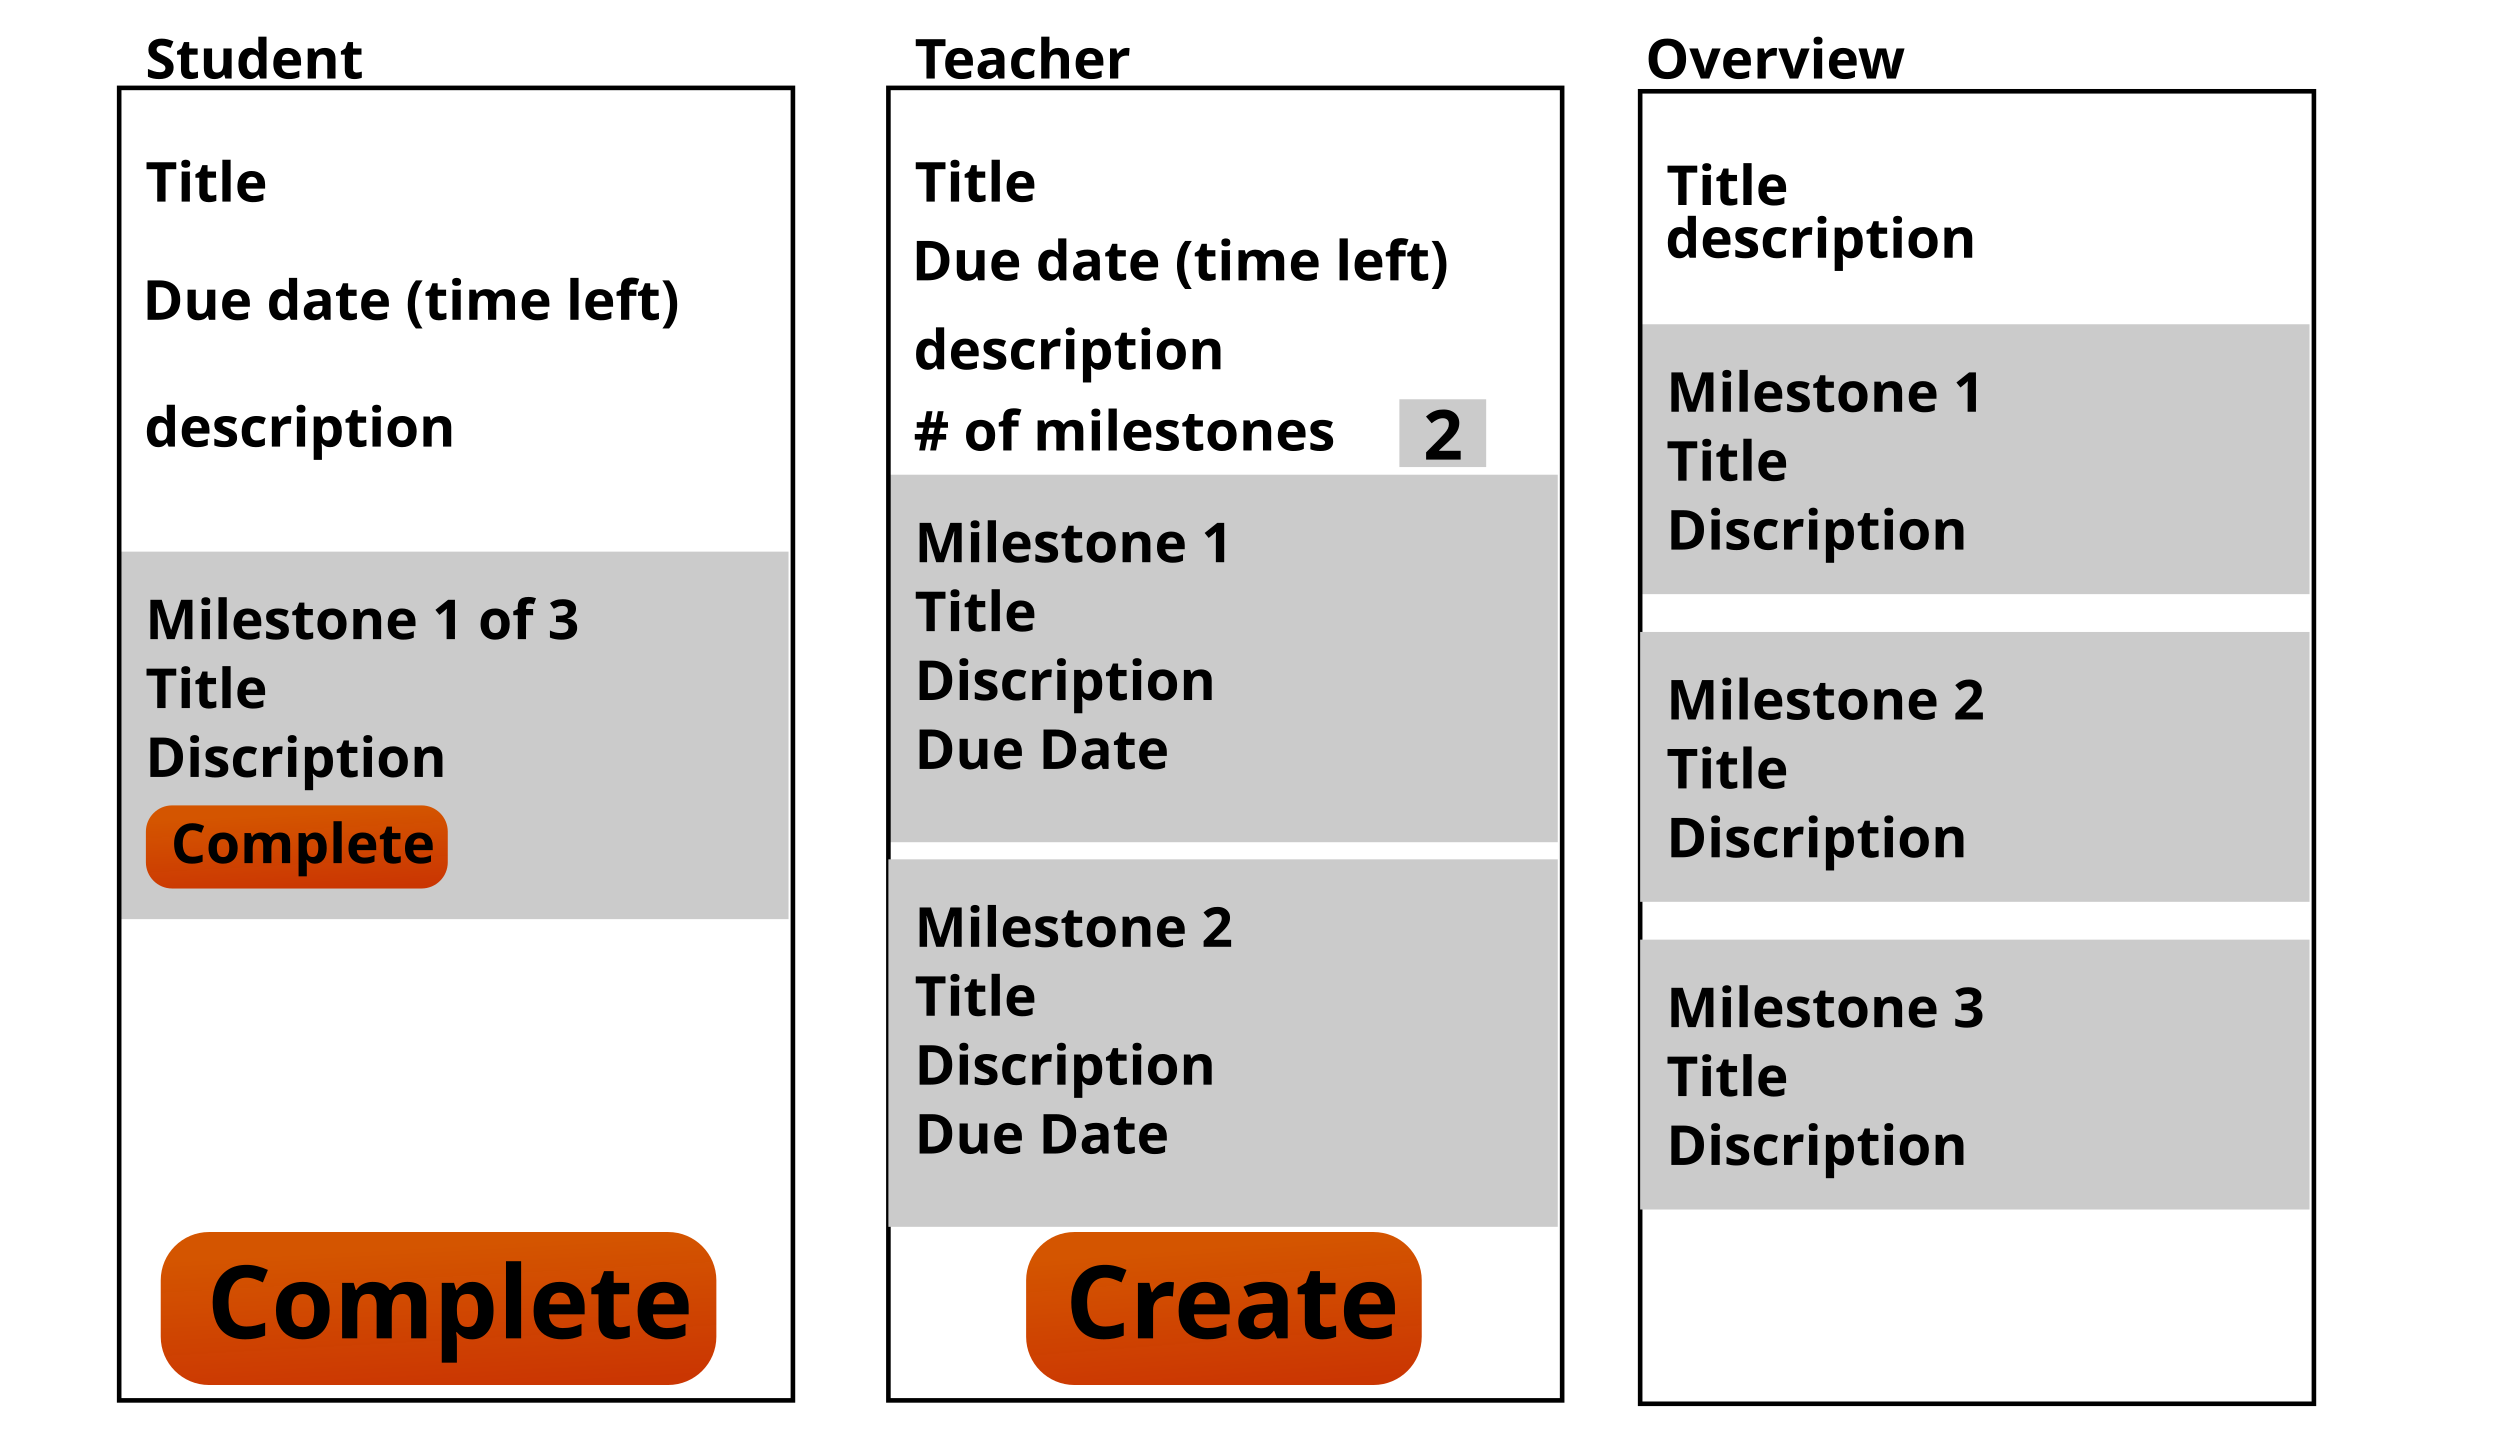
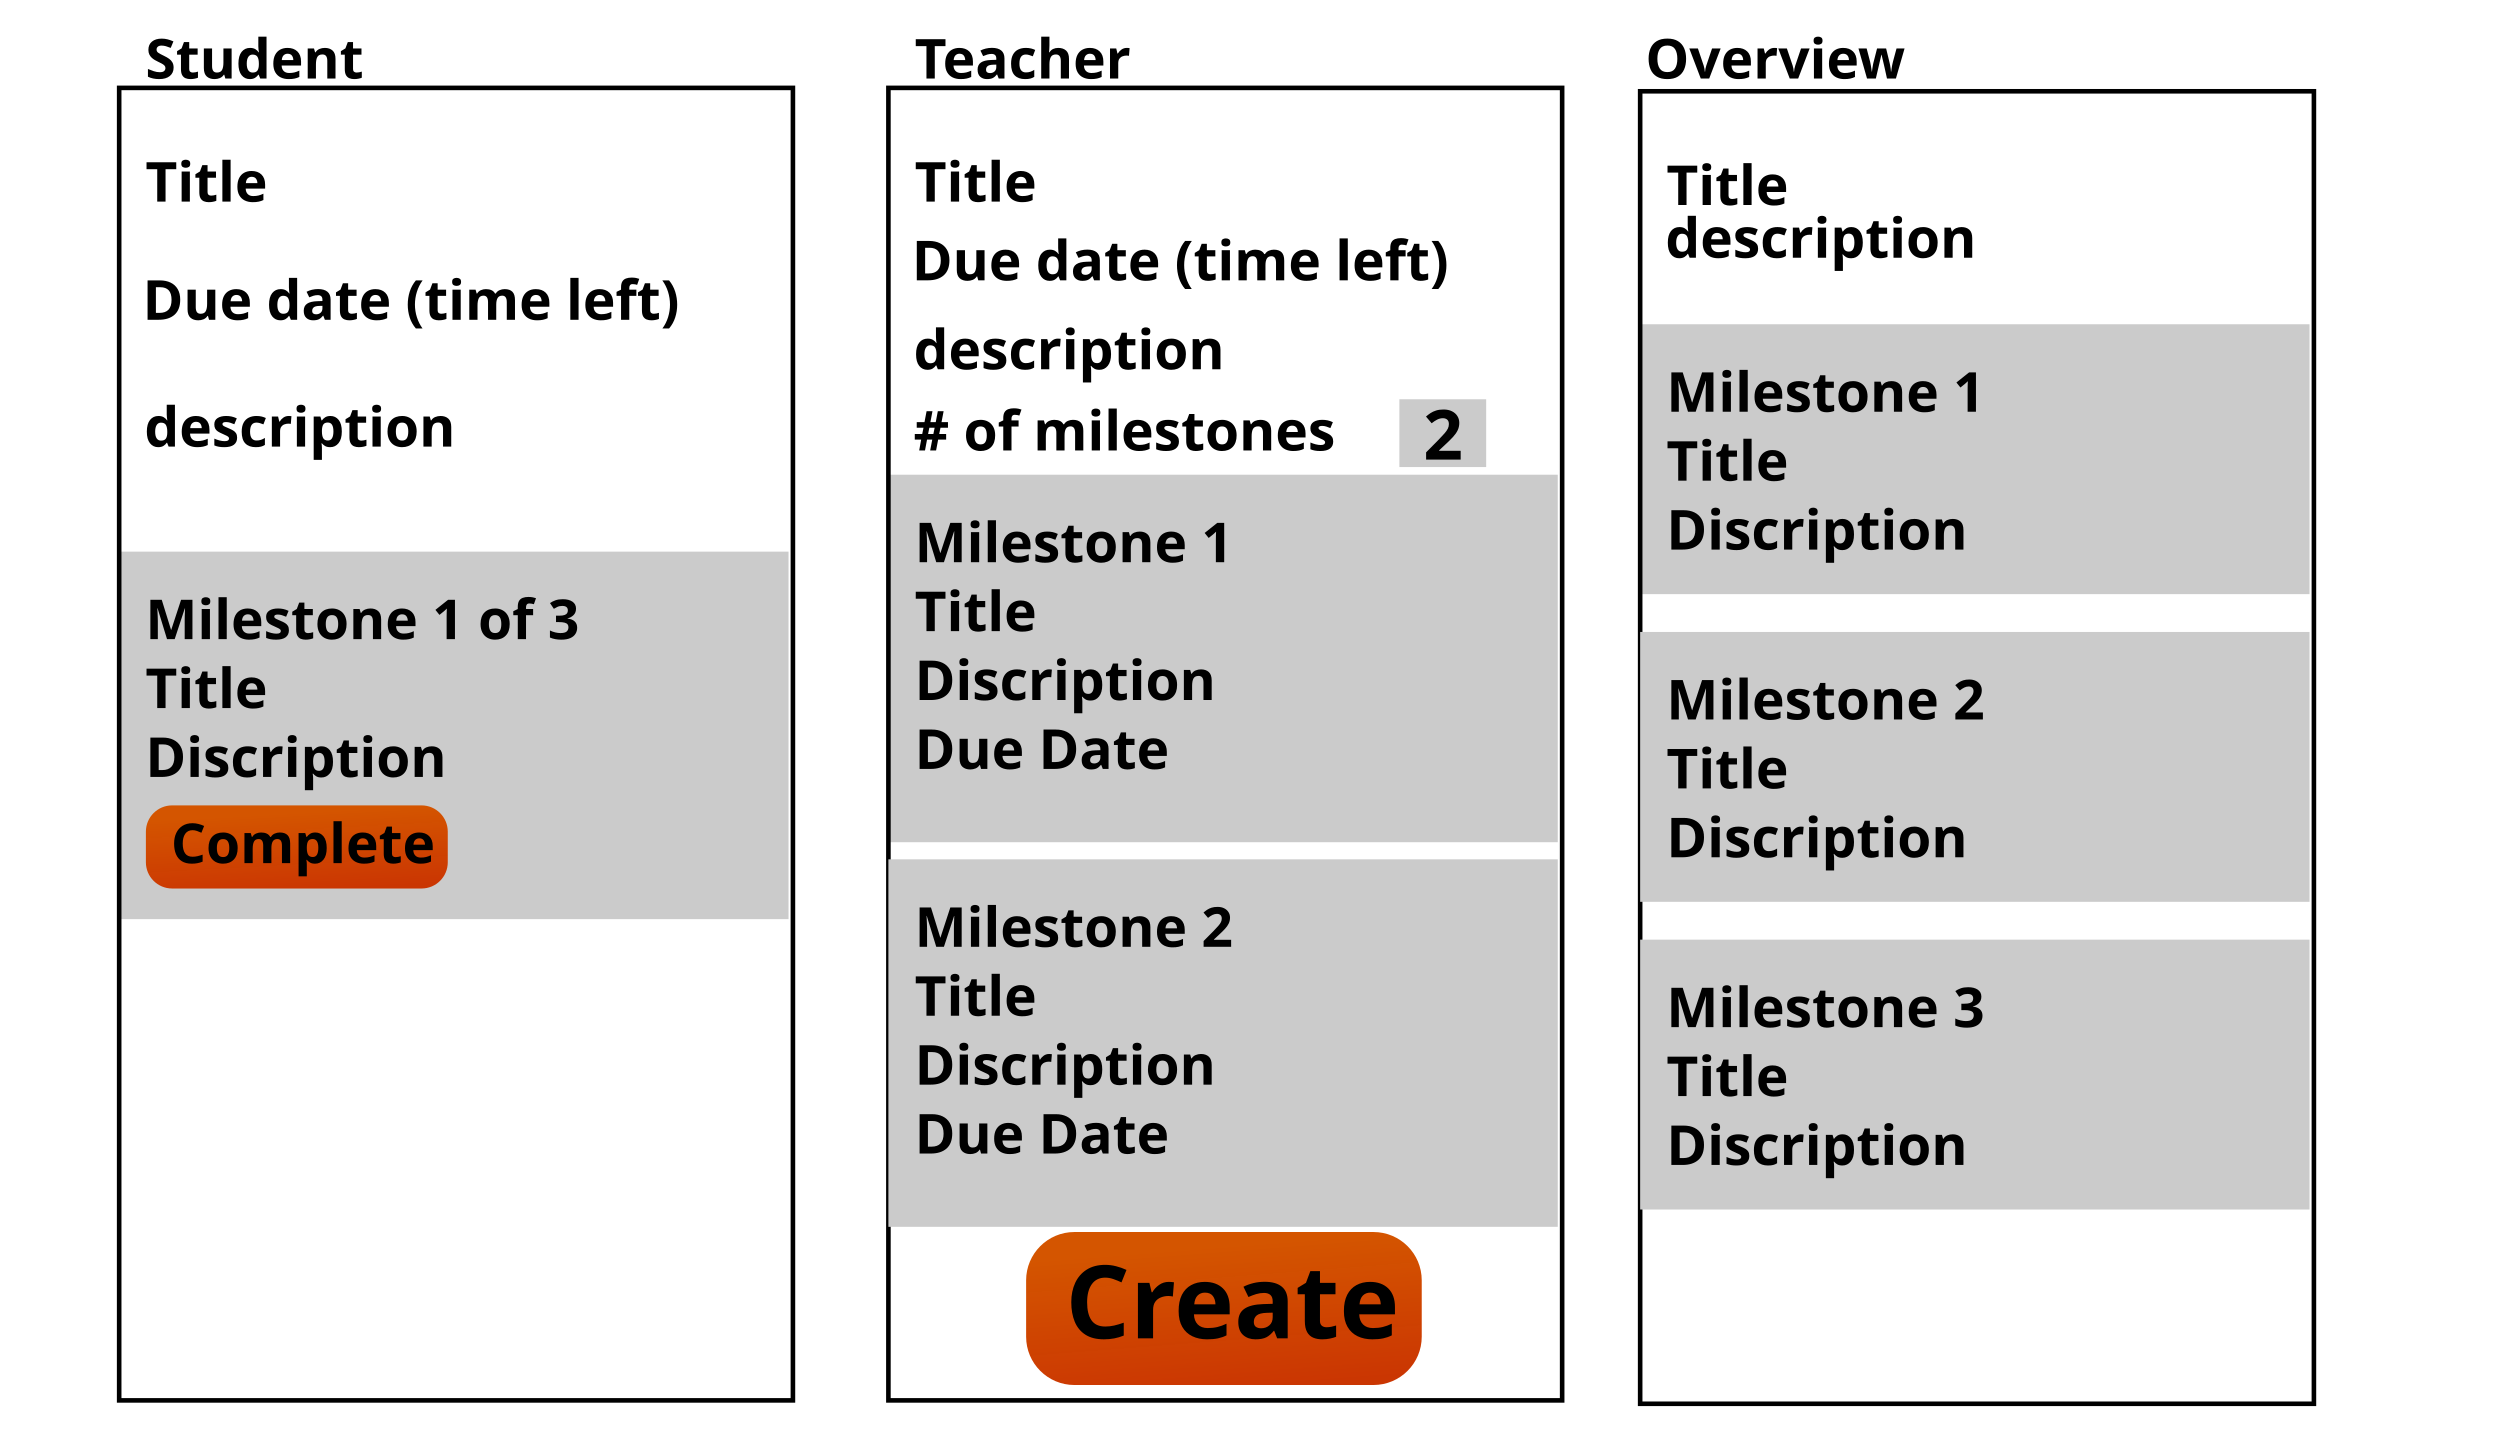
<svg xmlns="http://www.w3.org/2000/svg" xmlns:xlink="http://www.w3.org/1999/xlink" width="1300" height="744.094" id="svg2" version="1.1">
  <defs id="defs4">
    <linearGradient id="linearGradient3781">
      <stop style="stop-color:#d45500;stop-opacity:1;" offset="0" id="stop3783" />
      <stop style="stop-color:#ca3400;stop-opacity:0.991;" offset="1" id="stop3785" />
    </linearGradient>
    <linearGradient xlink:href="#linearGradient3781" id="linearGradient3787" x1="248.571" y1="539.505" x2="251.429" y2="590.934" gradientUnits="userSpaceOnUse" gradientTransform="matrix(0.7962527,0,0,0.7962527,-35.61144,300.8996)" />
    <linearGradient xlink:href="#linearGradient3781-0" id="linearGradient3787-4" x1="248.571" y1="539.505" x2="251.429" y2="590.934" gradientUnits="userSpaceOnUse" />
    <linearGradient id="linearGradient3781-0">
      <stop style="stop-color:#d45500;stop-opacity:1;" offset="0" id="stop3783-9" />
      <stop style="stop-color:#ca3400;stop-opacity:0.991;" offset="1" id="stop3785-4" />
    </linearGradient>
    <linearGradient gradientTransform="matrix(1.465567,0,0,1.465567,-121.5995,164.5161)" y2="590.934" x2="251.429" y1="539.505" x1="248.571" gradientUnits="userSpaceOnUse" id="linearGradient3833" xlink:href="#linearGradient3781-0" />
    <linearGradient xlink:href="#linearGradient3781-0" id="linearGradient3896" gradientUnits="userSpaceOnUse" gradientTransform="matrix(1.04352,0,0,1.465567,387.487,164.5161)" x1="248.571" y1="539.505" x2="251.429" y2="590.934" />
    <linearGradient xlink:href="#linearGradient3781-0-5" id="linearGradient3896-4" gradientUnits="userSpaceOnUse" gradientTransform="matrix(1.04352,0,0,1.465567,778.4005,166.2815)" x1="248.571" y1="539.505" x2="251.429" y2="590.934" />
    <linearGradient id="linearGradient3781-0-5">
      <stop style="stop-color:#d45500;stop-opacity:1;" offset="0" id="stop3783-9-5" />
      <stop style="stop-color:#ca3400;stop-opacity:0.991;" offset="1" id="stop3785-4-1" />
    </linearGradient>
  </defs>
  <g id="layer1" transform="translate(0,-308.2677)">
    <rect style="color:#000000;fill:#cbcbcb;fill-opacity:1;fill-rule:nonzero;stroke:none;stroke-width:3;marker:none;visibility:visible;display:inline;overflow:visible;enable-background:accumulate" id="rect3856" width="348.076" height="191.101" x="61.967" y="595.119" ry="25.124" rx="0" />
    <rect style="color:#000000;fill:none;stroke:#000000;stroke-width:2.389;stroke-miterlimit:4;stroke-opacity:1;stroke-dasharray:none;marker:none;visibility:visible;display:inline;overflow:visible;enable-background:accumulate" id="rect3753" width="350.351" height="682.502" x="61.967" y="353.968" ry="0" />
    <text xml:space="preserve" style="font-size:28.665px;font-style:normal;font-variant:normal;font-weight:bold;font-stretch:normal;line-height:125%;letter-spacing:0px;word-spacing:0px;fill:#000000;fill-opacity:1;stroke:none;font-family:sans;-inkscape-font-specification:sans" x="75.617" y="413.118" id="text3755">
      <tspan id="tspan3757" x="75.617" y="413.118">Title</tspan>
    </text>
    <text xml:space="preserve" style="font-size:28.665px;font-style:normal;font-variant:normal;font-weight:bold;font-stretch:normal;line-height:125%;letter-spacing:0px;word-spacing:0px;fill:#000000;fill-opacity:1;stroke:none;font-family:sans;-inkscape-font-specification:sans" x="74.162" y="474.544" id="text3759">
      <tspan id="tspan3761" x="74.162" y="474.544">Due date (time left)</tspan>
    </text>
    <text xml:space="preserve" style="font-size:28.665px;font-style:normal;font-variant:normal;font-weight:bold;font-stretch:normal;line-height:125%;letter-spacing:0px;word-spacing:0px;fill:#000000;fill-opacity:1;stroke:none;font-family:sans;-inkscape-font-specification:sans" x="75.057" y="540.519" id="text3763">
      <tspan id="tspan3765" x="75.057" y="540.519">description</tspan>
    </text>
    <text xml:space="preserve" style="font-size:28.665px;font-style:normal;font-variant:normal;font-weight:bold;font-stretch:normal;line-height:125%;letter-spacing:0px;word-spacing:0px;fill:#000000;fill-opacity:1;stroke:none;font-family:sans;-inkscape-font-specification:sans" x="75.617" y="640.619" id="text3767">
      <tspan id="tspan3769" x="75.617" y="640.619">Milestone 1 of 3</tspan>
      <tspan x="75.617" y="676.451" id="tspan3771">Title</tspan>
      <tspan x="75.617" y="712.282" id="tspan3775">Discription</tspan>
    </text>
    <rect style="color:#000000;fill:url(#linearGradient3787);fill-opacity:1;stroke:none;stroke-width:3;marker:none;visibility:visible;display:inline;overflow:visible;enable-background:accumulate" id="rect3779" width="156.976" height="43.225" x="75.864" y="727.069" ry="13.65" />
    <text xml:space="preserve" style="font-size:28.665px;font-style:normal;font-variant:normal;font-weight:bold;font-stretch:normal;line-height:125%;letter-spacing:0px;word-spacing:0px;fill:#000000;fill-opacity:1;stroke:none;font-family:sans;-inkscape-font-specification:sans" x="88.875" y="757.1" id="text3789">
      <tspan id="tspan3791" x="88.875" y="757.1">Complete</tspan>
-     </text>
-     <rect style="color:#000000;fill:url(#linearGradient3833);fill-opacity:1;stroke:none;stroke-width:3;marker:none;visibility:visible;display:inline;overflow:visible;enable-background:accumulate" id="rect3779-8" width="288.926" height="79.559" x="83.58" y="948.916" ry="25.124" />
-     <text xml:space="preserve" style="font-size:52.76px;font-style:normal;font-variant:normal;font-weight:bold;font-stretch:normal;line-height:125%;letter-spacing:0px;word-spacing:0px;fill:#000000;fill-opacity:1;stroke:none;font-family:sans;-inkscape-font-specification:sans" x="107.529" y="1004.188" id="text3789-8">
-       <tspan id="tspan3791-2" x="107.529" y="1004.188">Complete</tspan>
    </text>
    <rect rx="0" ry="25.124" y="555.119" x="461.967" height="191.101" width="348.076" id="rect3858" style="color:#000000;fill:#cbcbcb;fill-opacity:1;fill-rule:nonzero;stroke:none;stroke-width:3;marker:none;visibility:visible;display:inline;overflow:visible;enable-background:accumulate" />
    <rect ry="0" y="353.968" x="461.967" height="682.502" width="350.351" id="rect3860" style="color:#000000;fill:none;stroke:#000000;stroke-width:2.389;stroke-miterlimit:4;stroke-opacity:1;stroke-dasharray:none;marker:none;visibility:visible;display:inline;overflow:visible;enable-background:accumulate" />
    <text id="text3862" y="413.118" x="475.617" style="font-size:28.665px;font-style:normal;font-variant:normal;font-weight:bold;font-stretch:normal;line-height:125%;letter-spacing:0px;word-spacing:0px;fill:#000000;fill-opacity:1;stroke:none;font-family:sans;-inkscape-font-specification:sans" xml:space="preserve">
      <tspan y="413.118" x="475.617" id="tspan3864">Title</tspan>
    </text>
    <text id="text3866" y="454.03" x="474.162" style="font-size:28.665px;font-style:normal;font-variant:normal;font-weight:bold;font-stretch:normal;line-height:125%;letter-spacing:0px;word-spacing:0px;fill:#000000;fill-opacity:1;stroke:none;font-family:sans;-inkscape-font-specification:sans" xml:space="preserve">
      <tspan y="454.03" x="474.162" id="tspan3868">Due date (time left)</tspan>
    </text>
    <text id="text3870" y="500.288" x="475.057" style="font-size:28.665px;font-style:normal;font-variant:normal;font-weight:bold;font-stretch:normal;line-height:125%;letter-spacing:0px;word-spacing:0px;fill:#000000;fill-opacity:1;stroke:none;font-family:sans;-inkscape-font-specification:sans" xml:space="preserve">
      <tspan y="500.288" x="475.057" id="tspan4067">description</tspan>
    </text>
    <text id="text3874" y="600.619" x="475.617" style="font-size:28.665px;font-style:normal;font-variant:normal;font-weight:bold;font-stretch:normal;line-height:125%;letter-spacing:0px;word-spacing:0px;fill:#000000;fill-opacity:1;stroke:none;font-family:sans;-inkscape-font-specification:sans" xml:space="preserve">
      <tspan y="600.619" x="475.617" id="tspan3876">Milestone 1</tspan>
      <tspan id="tspan3878" y="636.451" x="475.617">Title</tspan>
      <tspan id="tspan3880" y="672.282" x="475.617">Discription</tspan>
      <tspan y="708.113" x="475.617" id="tspan3898">Due Date</tspan>
    </text>
    <rect ry="25.124" y="948.916" x="533.58" height="79.559" width="205.723" id="rect3888" style="color:#000000;fill:url(#linearGradient3896);fill-opacity:1;stroke:none;stroke-width:3;marker:none;visibility:visible;display:inline;overflow:visible;enable-background:accumulate" />
    <text id="text3890" y="1004.188" x="554.003" style="font-size:52.76px;font-style:normal;font-variant:normal;font-weight:bold;font-stretch:normal;line-height:125%;letter-spacing:0px;word-spacing:0px;fill:#000000;fill-opacity:1;stroke:none;font-family:sans;-inkscape-font-specification:sans" xml:space="preserve">
      <tspan y="1004.188" x="554.003" id="tspan3892">Create</tspan>
    </text>
    <rect style="color:#000000;fill:#cbcbcb;fill-opacity:1;fill-rule:nonzero;stroke:none;stroke-width:3;marker:none;visibility:visible;display:inline;overflow:visible;enable-background:accumulate" id="rect3900" width="348.076" height="191.101" x="461.967" y="755.119" ry="25.124" rx="0" />
    <text xml:space="preserve" style="font-size:28.665px;font-style:normal;font-variant:normal;font-weight:bold;font-stretch:normal;line-height:125%;letter-spacing:0px;word-spacing:0px;fill:#000000;fill-opacity:1;stroke:none;font-family:sans;-inkscape-font-specification:sans" x="475.617" y="800.619" id="text3902">
      <tspan id="tspan3904" x="475.617" y="800.619">Milestone 2</tspan>
      <tspan x="475.617" y="836.451" id="tspan3906">Title</tspan>
      <tspan x="475.617" y="872.282" id="tspan3908">Discription</tspan>
      <tspan id="tspan3910" x="475.617" y="908.113">Due Date</tspan>
    </text>
    <rect rx="0" ry="18.45" y="476.884" x="852.881" height="140.332" width="348.076" id="rect3858-7" style="color:#000000;fill:#cbcbcb;fill-opacity:1;fill-rule:nonzero;stroke:none;stroke-width:3;marker:none;visibility:visible;display:inline;overflow:visible;enable-background:accumulate" />
    <rect ry="0" y="355.733" x="852.881" height="682.502" width="350.351" id="rect3860-1" style="color:#000000;fill:none;stroke:#000000;stroke-width:2.389;stroke-miterlimit:4;stroke-opacity:1;stroke-dasharray:none;marker:none;visibility:visible;display:inline;overflow:visible;enable-background:accumulate" />
    <text id="text3862-1" y="414.884" x="866.531" style="font-size:28.665px;font-style:normal;font-variant:normal;font-weight:bold;font-stretch:normal;line-height:125%;letter-spacing:0px;word-spacing:0px;fill:#000000;fill-opacity:1;stroke:none;font-family:sans;-inkscape-font-specification:sans" xml:space="preserve">
      <tspan y="414.884" x="866.531" id="tspan3864-5">Title</tspan>
    </text>
    <text id="text3870-6" y="442.284" x="865.971" style="font-size:28.665px;font-style:normal;font-variant:normal;font-weight:bold;font-stretch:normal;line-height:125%;letter-spacing:0px;word-spacing:0px;fill:#000000;fill-opacity:1;stroke:none;font-family:sans;-inkscape-font-specification:sans" xml:space="preserve">
      <tspan y="442.284" x="865.971" id="tspan3872-1">description</tspan>
    </text>
    <text id="text3874-4" y="522.385" x="866.531" style="font-size:28.665px;font-style:normal;font-variant:normal;font-weight:bold;font-stretch:normal;line-height:125%;letter-spacing:0px;word-spacing:0px;fill:#000000;fill-opacity:1;stroke:none;font-family:sans;-inkscape-font-specification:sans" xml:space="preserve">
      <tspan y="522.385" x="866.531" id="tspan3876-2">Milestone 1</tspan>
      <tspan id="tspan3878-3" y="558.216" x="866.531">Title</tspan>
      <tspan y="594.047" x="866.531" id="tspan3898-2">Discription</tspan>
    </text>
    <rect style="color:#000000;fill:#cbcbcb;fill-opacity:1;fill-rule:nonzero;stroke:none;stroke-width:3;marker:none;visibility:visible;display:inline;overflow:visible;enable-background:accumulate" id="rect4047" width="348.076" height="140.332" x="852.881" y="636.884" ry="18.45" rx="0" />
    <text xml:space="preserve" style="font-size:28.665px;font-style:normal;font-variant:normal;font-weight:bold;font-stretch:normal;line-height:125%;letter-spacing:0px;word-spacing:0px;fill:#000000;fill-opacity:1;stroke:none;font-family:sans;-inkscape-font-specification:sans" x="866.531" y="682.385" id="text4049">
      <tspan id="tspan4051" x="866.531" y="682.385">Milestone 2</tspan>
      <tspan x="866.531" y="718.216" id="tspan4053">Title</tspan>
      <tspan id="tspan4055" x="866.531" y="754.047">Discription</tspan>
    </text>
    <rect rx="0" ry="18.45" y="796.884" x="852.881" height="140.332" width="348.076" id="rect4057" style="color:#000000;fill:#cbcbcb;fill-opacity:1;fill-rule:nonzero;stroke:none;stroke-width:3;marker:none;visibility:visible;display:inline;overflow:visible;enable-background:accumulate" />
    <text id="text4059" y="842.385" x="866.531" style="font-size:28.665px;font-style:normal;font-variant:normal;font-weight:bold;font-stretch:normal;line-height:125%;letter-spacing:0px;word-spacing:0px;fill:#000000;fill-opacity:1;stroke:none;font-family:sans;-inkscape-font-specification:sans" xml:space="preserve">
      <tspan y="842.385" x="866.531" id="tspan4061">Milestone 3</tspan>
      <tspan id="tspan4063" y="878.216" x="866.531">Title</tspan>
      <tspan y="914.047" x="866.531" id="tspan4065">Discription</tspan>
    </text>
    <text xml:space="preserve" style="font-size:28.665px;font-style:normal;font-variant:normal;font-weight:bold;font-stretch:normal;line-height:125%;letter-spacing:0px;word-spacing:0px;fill:#000000;fill-opacity:1;stroke:none;font-family:sans;-inkscape-font-specification:sans" x="475.057" y="542.519" id="text4075">
      <tspan id="tspan4077" x="475.057" y="542.519"># of milestones</tspan>
    </text>
    <rect style="color:#000000;fill:#cbcbcb;fill-opacity:1;fill-rule:nonzero;stroke:none;stroke-width:3;marker:none;visibility:visible;display:inline;overflow:visible;enable-background:accumulate" id="rect4079" width="45.127" height="35.256" x="727.678" y="515.886" ry="0" />
    <text xml:space="preserve" style="font-size:36px;font-style:normal;font-variant:normal;font-weight:bold;font-stretch:normal;line-height:125%;letter-spacing:0px;word-spacing:0px;fill:#000000;fill-opacity:1;stroke:none;font-family:NewBskvll BT;-inkscape-font-specification:NewBskvll BT Bold" x="740.139" y="547.27" id="text4081">
      <tspan id="tspan4083" x="740.139" y="547.27" style="font-family:san;-inkscape-font-specification:san">2</tspan>
    </text>
    <text id="text4085" y="349.118" x="75.617" style="font-size:28.665px;font-style:normal;font-variant:normal;font-weight:bold;font-stretch:normal;line-height:125%;letter-spacing:0px;word-spacing:0px;fill:#000000;fill-opacity:1;stroke:none;font-family:sans;-inkscape-font-specification:sans" xml:space="preserve">
      <tspan y="349.118" x="75.617" id="tspan4087">Student</tspan>
    </text>
    <text xml:space="preserve" style="font-size:28.665px;font-style:normal;font-variant:normal;font-weight:bold;font-stretch:normal;line-height:125%;letter-spacing:0px;word-spacing:0px;fill:#000000;fill-opacity:1;stroke:none;font-family:sans;-inkscape-font-specification:sans" x="475.617" y="349.118" id="text4089">
      <tspan id="tspan4091" x="475.617" y="349.118">Teacher</tspan>
    </text>
    <text id="text4093" y="349.118" x="855.617" style="font-size:28.665px;font-style:normal;font-variant:normal;font-weight:bold;font-stretch:normal;line-height:125%;letter-spacing:0px;word-spacing:0px;fill:#000000;fill-opacity:1;stroke:none;font-family:sans;-inkscape-font-specification:sans" xml:space="preserve">
      <tspan y="349.118" x="855.617" id="tspan4095">Overview</tspan>
    </text>
  </g>
</svg>
